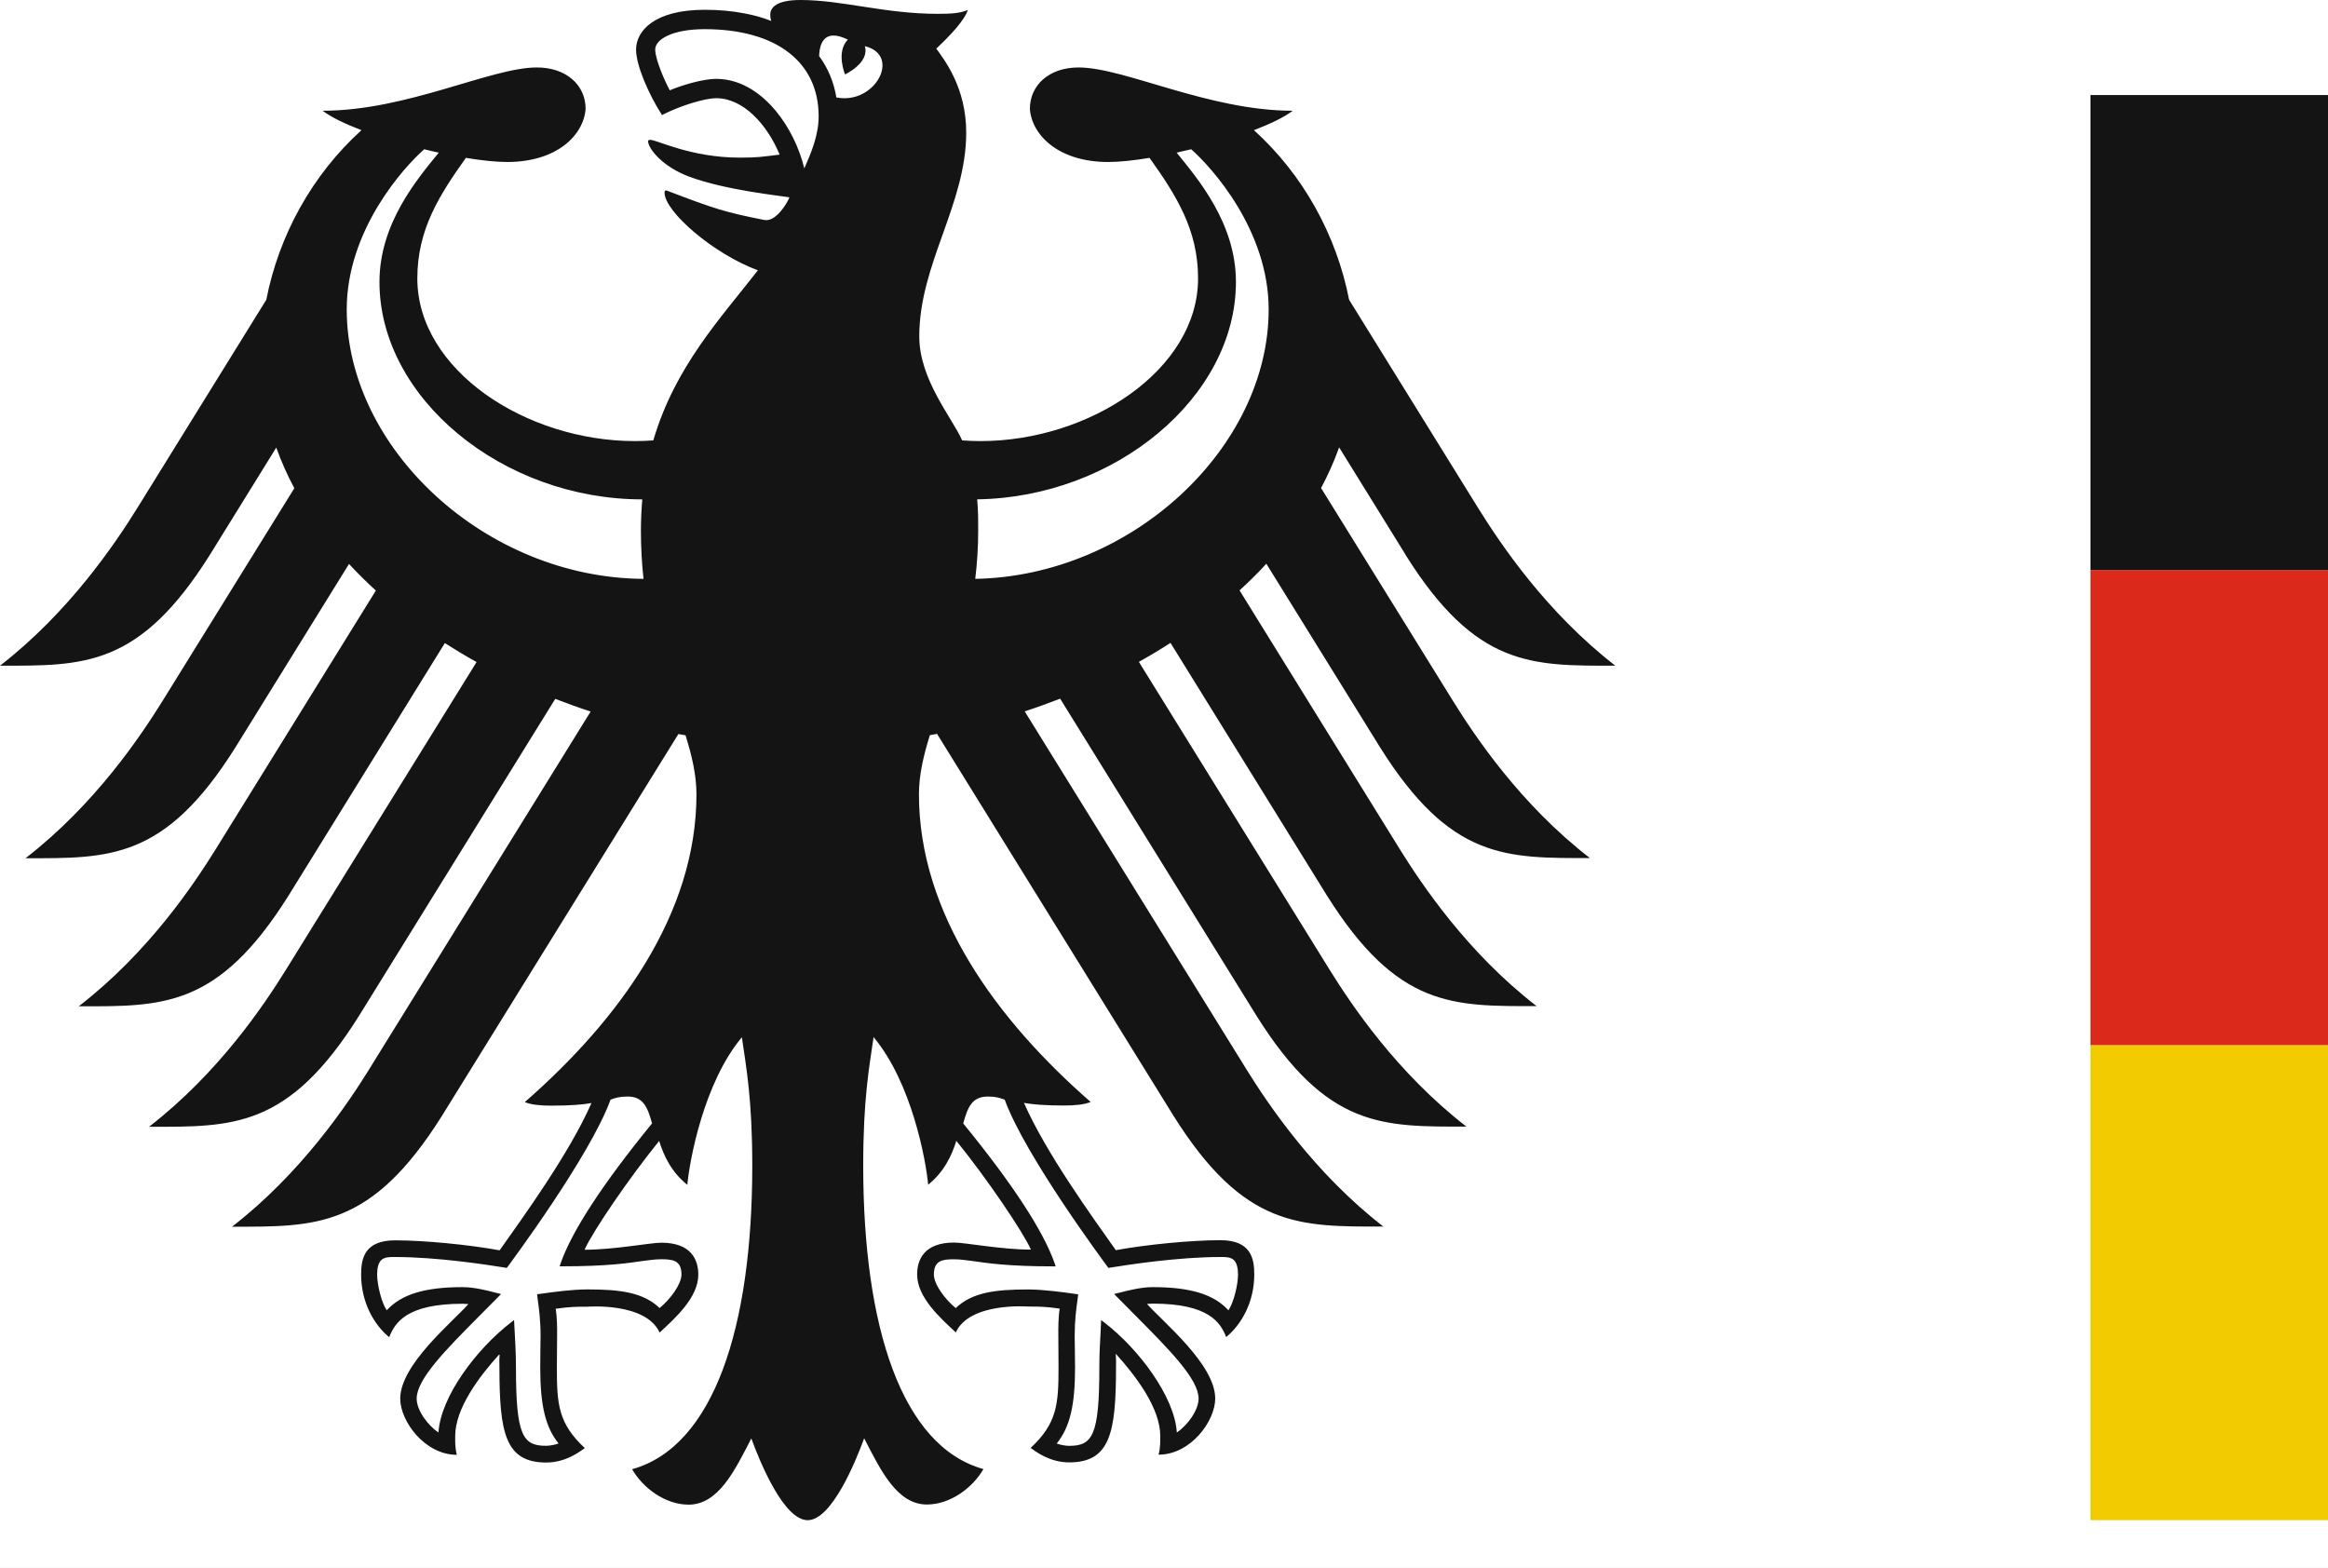
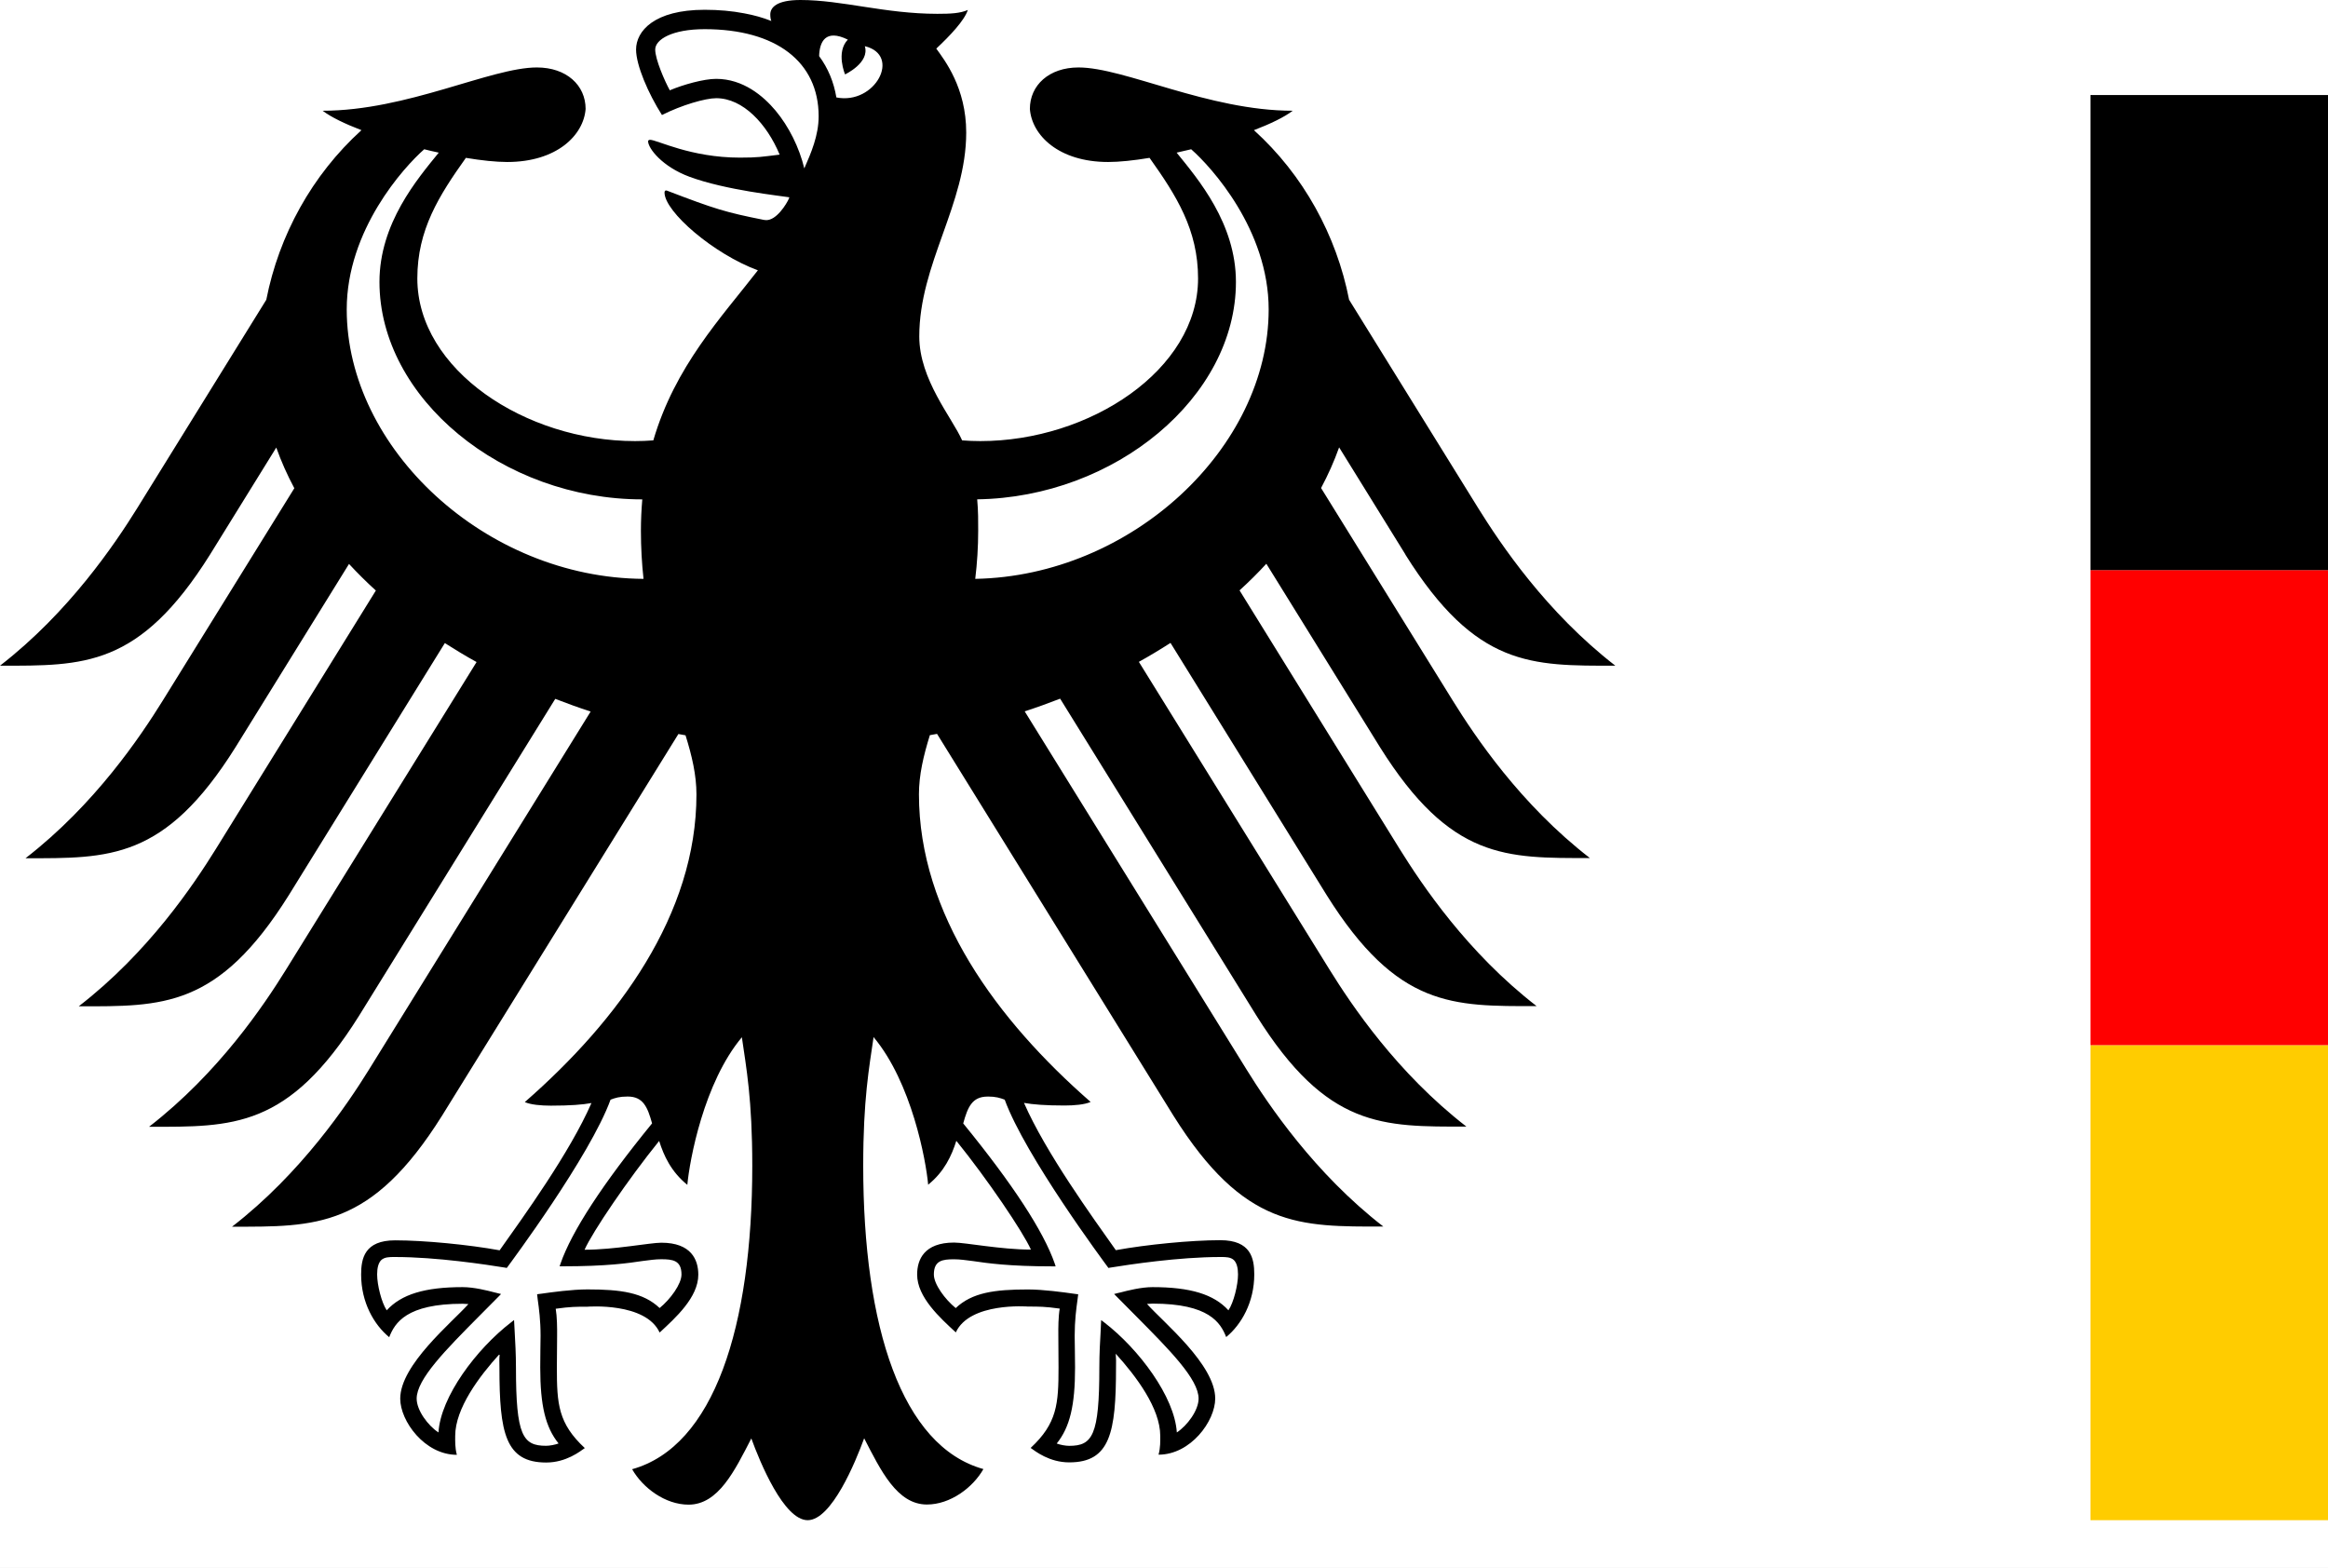
- <svg xmlns="http://www.w3.org/2000/svg" width="49" height="33" style="background:#fff">
-   <g fill="none" fill-rule="evenodd">
-     <path fill="#FFF" d="M0 0h49v33H0z" />
-     <path fill="#F2CC00" d="M46.857 22H49v10h-5V22z" />
-     <path fill="#DB2A1B" d="M46.857 12H49v10h-5V12z" />
-     <path fill="#131413" d="M49 2v10h-5V2zM20.527 12.185c.04-.329.062-.668.062-1.016 0-.189.002-.409-.021-.658 2.901-.042 5.446-2.15 5.446-4.576 0-1.234-.798-2.166-1.248-2.722.102-.022.203-.046.306-.071.425.373 1.631 1.698 1.631 3.372 0 2.91-2.883 5.611-6.176 5.671zM17.604 2.051c-.054-.324-.176-.618-.363-.87.009-.297.13-.58.604-.347-.256.265-.058.732-.058.732s.524-.245.416-.594c.777.188.218 1.241-.599 1.079zm-.675 1.494c-.104-.435-.324-.881-.606-1.218-.256-.305-.68-.667-1.25-.667-.261 0-.697.123-.975.241-.105-.19-.307-.651-.307-.858 0-.213.358-.429 1.04-.429 1.502 0 2.4.686 2.4 1.834 0 .403-.159.771-.302 1.097zm3.858 19.537c.174 0 .26.029.36.066.433 1.188 2.099 3.427 2.169 3.523l.016.02.025-.006c.408-.066 1.452-.225 2.326-.225h.019c.095 0 .203 0 .271.067.056.057.085.158.085.3 0 .22-.092.594-.202.755-.306-.337-.803-.488-1.597-.488-.24 0-.522.072-.675.112l-.062.014-.072.019.459.463c.707.713 1.319 1.328 1.319 1.739 0 .247-.239.568-.458.712-.047-.752-.799-1.756-1.53-2.318l-.063-.047-.012.264c-.011.179-.026.449-.026.736 0 1.43-.144 1.647-.635 1.647-.075 0-.19-.021-.262-.049.277-.344.386-.801.386-1.599l-.004-.369-.004-.297c0-.327.033-.57.06-.765l.014-.111-.077-.01c-.23-.033-.657-.092-.983-.092-.699 0-1.174.065-1.518.392-.227-.185-.46-.503-.46-.706 0-.298.184-.321.425-.321.122 0 .236.017.394.037.301.044.754.112 1.687.112h.057l-.018-.057c-.237-.683-.886-1.676-1.927-2.952.094-.341.186-.565.513-.565zm-8.989 3.517l-.019.057h.058c.933 0 1.387-.067 1.688-.112.158-.02.271-.037.393-.037.241 0 .426.023.426.321 0 .202-.234.521-.46.706-.344-.327-.82-.392-1.518-.392-.327 0-.754.059-.984.092l-.036.004-.041.006.013.111c.027.195.06.437.06.765l-.004.297-.003.369c0 .799.109 1.255.386 1.599-.072.027-.188.049-.263.049-.491 0-.634-.217-.634-1.647 0-.287-.016-.557-.026-.736l-.014-.265-.062.049c-.731.562-1.484 1.566-1.529 2.318-.22-.143-.459-.465-.459-.712 0-.41.611-1.026 1.318-1.739l.407-.41.051-.053-.134-.033c-.152-.04-.434-.112-.675-.112-.794 0-1.29.151-1.597.488-.109-.161-.202-.535-.202-.755 0-.142.028-.242.084-.3.07-.067.177-.067.272-.067h.02c.874 0 1.919.159 2.327.225l.024.006.016-.02c.07-.096 1.737-2.335 2.17-3.523.099-.037.186-.066.36-.066.328 0 .419.224.514.565-1.042 1.277-1.69 2.269-1.927 2.952zM7.298 6.514c0-1.674 1.206-2.999 1.631-3.372.102.025.204.05.306.071-.451.556-1.248 1.487-1.248 2.722 0 2.449 2.595 4.577 5.532 4.577-.018.21-.029.43-.029.657 0 .361.02.698.055 1.016-3.322-.02-6.247-2.741-6.247-5.671zM29.581 11.675c1.49 2.378 2.657 2.338 4.419 2.338-1.458-1.128-2.422-2.571-2.881-3.308L28.396 6.31c-.266-1.358-.962-2.627-2.003-3.57.35-.134.641-.275.817-.409-1.778 0-3.539-.911-4.509-.911-.623 0-1.024.376-1.024.873.041.553.605 1.117 1.648 1.117.237 0 .539-.032.871-.087.565.795 1.021 1.513 1.021 2.538 0 1.924-2.28 3.424-4.582 3.424-.13 0-.254-.005-.384-.015-.209-.476-.902-1.278-.902-2.188 0-1.529.988-2.778.988-4.293 0-.941-.455-1.523-.63-1.766.283-.265.592-.59.664-.813-.164.071-.358.081-.643.081C18.624.29 17.725 0 16.848 0c-.5 0-.635.156-.635.305 0 .054.008.11.023.137-.187-.074-.362-.122-.57-.161-.258-.05-.537-.075-.834-.075-1.066 0-1.444.451-1.444.837 0 .327.255.924.545 1.378.416-.21.914-.354 1.142-.354.565 0 1.068.544 1.335 1.188-.38.046-.453.063-.838.063-1.037 0-1.743-.375-1.889-.375-.014 0-.042.007-.042.03 0 .147.294.535.874.749.764.282 1.909.399 2.099.431 0 .034-.194.399-.41.468-.046.015-.082.016-.135.006-.798-.159-1.021-.227-2.033-.615-.031-.012-.049.008-.049.041 0 .404 1.036 1.295 1.965 1.637-.775.999-1.744 2.021-2.201 3.58-.129.01-.254.015-.385.015-2.302 0-4.582-1.5-4.582-3.424 0-1.025.456-1.743 1.022-2.538.332.055.633.087.87.087 1.044 0 1.609-.564 1.65-1.117 0-.497-.401-.873-1.026-.873-.97 0-2.73.911-4.509.911.176.134.467.275.817.409-1.041.944-1.737 2.213-2.003 3.57l-2.722 4.395C2.424 11.442 1.457 12.885 0 14.013c1.761 0 2.929.04 4.42-2.338l1.395-2.254c.104.293.231.577.38.856l-2.776 4.481c-.462.743-1.419 2.175-2.882 3.308 1.761 0 2.929.042 4.419-2.335l2.39-3.86c.178.192.367.38.565.56l-3.372 5.447c-.463.744-1.415 2.172-2.882 3.305 1.762 0 2.929.043 4.419-2.335l3.287-5.311c.217.138.439.273.668.399l-4.013 6.478c-.463.746-1.415 2.169-2.881 3.305 1.761 0 2.929.042 4.419-2.335l4.131-6.673c.244.095.493.185.745.267L7.765 22.517c-.456.735-1.43 2.183-2.881 3.305 1.761 0 2.929.04 4.419-2.335l4.976-8.036c.05.009.101.017.15.027.136.435.23.839.23 1.244 0 2.525-1.642 4.755-3.613 6.477.126.056.345.075.549.075.407 0 .67-.021.854-.055-.457 1.047-1.437 2.4-1.933 3.1-.646-.118-1.584-.21-2.199-.21-.643 0-.716.38-.716.719 0 .59.273 1.059.591 1.32.119-.301.359-.704 1.548-.704.023 0 .064.003.119.007-.348.39-1.435 1.277-1.435 1.991 0 .473.515 1.182 1.192 1.182-.041-.152-.035-.293-.035-.397 0-.58.507-1.257.937-1.728-.013.141-.006.126-.006.29 0 1.369.123 1.997.983 1.997.422 0 .714-.234.814-.304-.559-.519-.588-.927-.588-1.694.002-.199.002-.394.005-.664.002-.175-.001-.407-.029-.575.308-.043.433-.043.67-.043 0 0 1.223-.098 1.517.544.332-.307.814-.74.814-1.218 0-.315-.149-.673-.778-.673-.238 0-.988.148-1.616.148.168-.379.919-1.486 1.57-2.29.098.311.252.648.593.924.047-.516.347-2.152 1.148-3.107.093.645.219 1.308.219 2.705 0 3.398-.81 5.909-2.529 6.388.224.393.697.746 1.188.746.628 0 .972-.717 1.321-1.394C15.994 30.775 16.497 32 17 32s1.007-1.225 1.189-1.724c.349.677.692 1.394 1.321 1.394.491 0 .965-.353 1.189-.746-1.72-.479-2.53-2.99-2.53-6.388 0-1.397.125-2.06.218-2.705.801.955 1.103 2.591 1.149 3.107.341-.275.495-.613.593-.924.65.803 1.4 1.911 1.57 2.29-.628 0-1.378-.148-1.617-.148-.629 0-.778.357-.778.673 0 .478.482.911.814 1.218.294-.641 1.517-.544 1.517-.544.237 0 .361 0 .67.043-.029.168-.031.4-.029.575.003.27.004.465.004.664 0 .768-.029 1.175-.587 1.694.1.07.392.304.813.304.861 0 .984-.628.984-1.997 0-.163.005-.149-.006-.29.429.472.937 1.149.937 1.728 0 .105.006.245-.036.397.678 0 1.193-.709 1.193-1.182 0-.714-1.088-1.601-1.436-1.991.057-.004.097-.007.119-.007 1.189 0 1.429.403 1.548.704.318-.261.591-.73.591-1.32 0-.338-.072-.719-.715-.719-.615 0-1.553.092-2.199.21-.495-.7-1.475-2.053-1.933-3.1.184.033.448.055.854.055.204 0 .423-.019.549-.075-1.971-1.721-3.614-3.952-3.614-6.477 0-.405.095-.809.23-1.244.049-.01.1-.019.151-.027l4.975 8.036c1.49 2.375 2.659 2.335 4.419 2.335-1.45-1.122-2.424-2.571-2.879-3.305l-4.67-7.54c.253-.082.501-.172.746-.267l4.132 6.673c1.49 2.377 2.657 2.335 4.419 2.335-1.466-1.136-2.418-2.559-2.881-3.305l-4.013-6.478c.228-.126.451-.261.666-.399l3.288 5.311c1.491 2.378 2.657 2.335 4.418 2.335-1.465-1.133-2.417-2.561-2.881-3.305l-3.372-5.447c.198-.179.387-.367.564-.56l2.391 3.86c1.49 2.377 2.657 2.335 4.419 2.335-1.465-1.133-2.42-2.565-2.882-3.308l-2.776-4.481c.149-.279.276-.564.38-.856l1.395 2.254z" />
-   </g>
+ <svg xmlns="http://www.w3.org/2000/svg" width="49" height="33">
+   <path fill="#FFF" d="M0 0h49v33H0z" />
+   <path fill="#FC0" d="M46.857 22H49v10h-5V22z" />
+   <path fill="red" d="M46.857 12H49v10h-5V12z" />
+   <path fill="#000" d="M49 2v10h-5V2zM20.527 12.185c.04-.329.062-.668.062-1.016 0-.189.002-.409-.021-.658 2.901-.042 5.446-2.15 5.446-4.576 0-1.234-.798-2.166-1.248-2.722.102-.022.203-.046.306-.071.425.373 1.631 1.698 1.631 3.372 0 2.91-2.883 5.611-6.176 5.671zM17.604 2.051c-.054-.324-.176-.618-.363-.87.009-.297.13-.58.604-.347-.256.265-.058.732-.058.732s.524-.245.416-.594c.777.188.218 1.241-.599 1.079zm-.675 1.494c-.104-.435-.324-.881-.606-1.218-.256-.305-.68-.667-1.25-.667-.261 0-.697.123-.975.241-.105-.19-.307-.651-.307-.858 0-.213.358-.429 1.04-.429 1.502 0 2.4.686 2.4 1.834 0 .403-.159.771-.302 1.097zm3.858 19.537c.174 0 .26.029.36.066.433 1.188 2.099 3.427 2.169 3.523l.016.02.025-.006c.408-.066 1.452-.225 2.326-.225h.019c.095 0 .203 0 .271.067.056.057.085.158.085.3 0 .22-.092.594-.202.755-.306-.337-.803-.488-1.597-.488-.24 0-.522.072-.675.112l-.062.014-.072.019.459.463c.707.713 1.319 1.328 1.319 1.739 0 .247-.239.568-.458.712-.047-.752-.799-1.756-1.53-2.318l-.063-.047-.012.264c-.011.179-.026.449-.026.736 0 1.43-.144 1.647-.635 1.647-.075 0-.19-.021-.262-.049.277-.344.386-.801.386-1.599l-.004-.369-.004-.297c0-.327.033-.57.06-.765l.014-.111-.077-.01c-.23-.033-.657-.092-.983-.092-.699 0-1.174.065-1.518.392-.227-.185-.46-.503-.46-.706 0-.298.184-.321.425-.321.122 0 .236.017.394.037.301.044.754.112 1.687.112h.057l-.018-.057c-.237-.683-.886-1.676-1.927-2.952.094-.341.186-.565.513-.565zm-8.989 3.517l-.019.057h.058c.933 0 1.387-.067 1.688-.112.158-.02.271-.037.393-.037.241 0 .426.023.426.321 0 .202-.234.521-.46.706-.344-.327-.82-.392-1.518-.392-.327 0-.754.059-.984.092l-.036.004-.041.006.013.111c.027.195.06.437.06.765l-.004.297-.003.369c0 .799.109 1.255.386 1.599-.072.027-.188.049-.263.049-.491 0-.634-.217-.634-1.647 0-.287-.016-.557-.026-.736l-.014-.265-.062.049c-.731.562-1.484 1.566-1.529 2.318-.22-.143-.459-.465-.459-.712 0-.41.611-1.026 1.318-1.739l.407-.41.051-.053-.134-.033c-.152-.04-.434-.112-.675-.112-.794 0-1.29.151-1.597.488-.109-.161-.202-.535-.202-.755 0-.142.028-.242.084-.3.07-.067.177-.067.272-.067h.02c.874 0 1.919.159 2.327.225l.024.006.016-.02c.07-.096 1.737-2.335 2.17-3.523.099-.037.186-.066.36-.066.328 0 .419.224.514.565-1.042 1.277-1.69 2.269-1.927 2.952zM7.298 6.514c0-1.674 1.206-2.999 1.631-3.372.102.025.204.05.306.071-.451.556-1.248 1.487-1.248 2.722 0 2.449 2.595 4.577 5.532 4.577-.018.21-.029.43-.029.657 0 .361.02.698.055 1.016-3.322-.02-6.247-2.741-6.247-5.671zM29.581 11.675c1.49 2.378 2.657 2.338 4.419 2.338-1.458-1.128-2.422-2.571-2.881-3.308L28.396 6.31c-.266-1.358-.962-2.627-2.003-3.57.35-.134.641-.275.817-.409-1.778 0-3.539-.911-4.509-.911-.623 0-1.024.376-1.024.873.041.553.605 1.117 1.648 1.117.237 0 .539-.032.871-.087.565.795 1.021 1.513 1.021 2.538 0 1.924-2.28 3.424-4.582 3.424-.13 0-.254-.005-.384-.015-.209-.476-.902-1.278-.902-2.188 0-1.529.988-2.778.988-4.293 0-.941-.455-1.523-.63-1.766.283-.265.592-.59.664-.813-.164.071-.358.081-.643.081C18.624.29 17.725 0 16.848 0c-.5 0-.635.156-.635.305 0 .054.008.11.023.137-.187-.074-.362-.122-.57-.161-.258-.05-.537-.075-.834-.075-1.066 0-1.444.451-1.444.837 0 .327.255.924.545 1.378.416-.21.914-.354 1.142-.354.565 0 1.068.544 1.335 1.188-.38.046-.453.063-.838.063-1.037 0-1.743-.375-1.889-.375-.014 0-.042.007-.042.03 0 .147.294.535.874.749.764.282 1.909.399 2.099.431 0 .034-.194.399-.41.468-.046.015-.082.016-.135.006-.798-.159-1.021-.227-2.033-.615-.031-.012-.049.008-.049.041 0 .404 1.036 1.295 1.965 1.637-.775.999-1.744 2.021-2.201 3.58-.129.01-.254.015-.385.015-2.302 0-4.582-1.5-4.582-3.424 0-1.025.456-1.743 1.022-2.538.332.055.633.087.87.087 1.044 0 1.609-.564 1.65-1.117 0-.497-.401-.873-1.026-.873-.97 0-2.73.911-4.509.911.176.134.467.275.817.409-1.041.944-1.737 2.213-2.003 3.57l-2.722 4.395C2.424 11.442 1.457 12.885 0 14.013c1.761 0 2.929.04 4.42-2.338l1.395-2.254c.104.293.231.577.38.856l-2.776 4.481c-.462.743-1.419 2.175-2.882 3.308 1.761 0 2.929.042 4.419-2.335l2.39-3.86c.178.192.367.38.565.56l-3.372 5.447c-.463.744-1.415 2.172-2.882 3.305 1.762 0 2.929.043 4.419-2.335l3.287-5.311c.217.138.439.273.668.399l-4.013 6.478c-.463.746-1.415 2.169-2.881 3.305 1.761 0 2.929.042 4.419-2.335l4.131-6.673c.244.095.493.185.745.267L7.765 22.517c-.456.735-1.43 2.183-2.881 3.305 1.761 0 2.929.04 4.419-2.335l4.976-8.036c.05.009.101.017.15.027.136.435.23.839.23 1.244 0 2.525-1.642 4.755-3.613 6.477.126.056.345.075.549.075.407 0 .67-.021.854-.055-.457 1.047-1.437 2.4-1.933 3.1-.646-.118-1.584-.21-2.199-.21-.643 0-.716.38-.716.719 0 .59.273 1.059.591 1.32.119-.301.359-.704 1.548-.704.023 0 .064.003.119.007-.348.39-1.435 1.277-1.435 1.991 0 .473.515 1.182 1.192 1.182-.041-.152-.035-.293-.035-.397 0-.58.507-1.257.937-1.728-.013.141-.006.126-.006.29 0 1.369.123 1.997.983 1.997.422 0 .714-.234.814-.304-.559-.519-.588-.927-.588-1.694.002-.199.002-.394.005-.664.002-.175-.001-.407-.029-.575.308-.043.433-.043.67-.043 0 0 1.223-.098 1.517.544.332-.307.814-.74.814-1.218 0-.315-.149-.673-.778-.673-.238 0-.988.148-1.616.148.168-.379.919-1.486 1.57-2.29.098.311.252.648.593.924.047-.516.347-2.152 1.148-3.107.093.645.219 1.308.219 2.705 0 3.398-.81 5.909-2.529 6.388.224.393.697.746 1.188.746.628 0 .972-.717 1.321-1.394C15.994 30.775 16.497 32 17 32s1.007-1.225 1.189-1.724c.349.677.692 1.394 1.321 1.394.491 0 .965-.353 1.189-.746-1.72-.479-2.53-2.99-2.53-6.388 0-1.397.125-2.06.218-2.705.801.955 1.103 2.591 1.149 3.107.341-.275.495-.613.593-.924.65.803 1.4 1.911 1.57 2.29-.628 0-1.378-.148-1.617-.148-.629 0-.778.357-.778.673 0 .478.482.911.814 1.218.294-.641 1.517-.544 1.517-.544.237 0 .361 0 .67.043-.029.168-.031.4-.029.575.003.27.004.465.004.664 0 .768-.029 1.175-.587 1.694.1.07.392.304.813.304.861 0 .984-.628.984-1.997 0-.163.005-.149-.006-.29.429.472.937 1.149.937 1.728 0 .105.006.245-.036.397.678 0 1.193-.709 1.193-1.182 0-.714-1.088-1.601-1.436-1.991.057-.004.097-.007.119-.007 1.189 0 1.429.403 1.548.704.318-.261.591-.73.591-1.32 0-.338-.072-.719-.715-.719-.615 0-1.553.092-2.199.21-.495-.7-1.475-2.053-1.933-3.1.184.033.448.055.854.055.204 0 .423-.019.549-.075-1.971-1.721-3.614-3.952-3.614-6.477 0-.405.095-.809.23-1.244.049-.01.1-.019.151-.027l4.975 8.036c1.49 2.375 2.659 2.335 4.419 2.335-1.45-1.122-2.424-2.571-2.879-3.305l-4.67-7.54c.253-.082.501-.172.746-.267l4.132 6.673c1.49 2.377 2.657 2.335 4.419 2.335-1.466-1.136-2.418-2.559-2.881-3.305l-4.013-6.478c.228-.126.451-.261.666-.399l3.288 5.311c1.491 2.378 2.657 2.335 4.418 2.335-1.465-1.133-2.417-2.561-2.881-3.305l-3.372-5.447c.198-.179.387-.367.564-.56l2.391 3.86c1.49 2.377 2.657 2.335 4.419 2.335-1.465-1.133-2.42-2.565-2.882-3.308l-2.776-4.481c.149-.279.276-.564.38-.856l1.395 2.254z" />
</svg>
